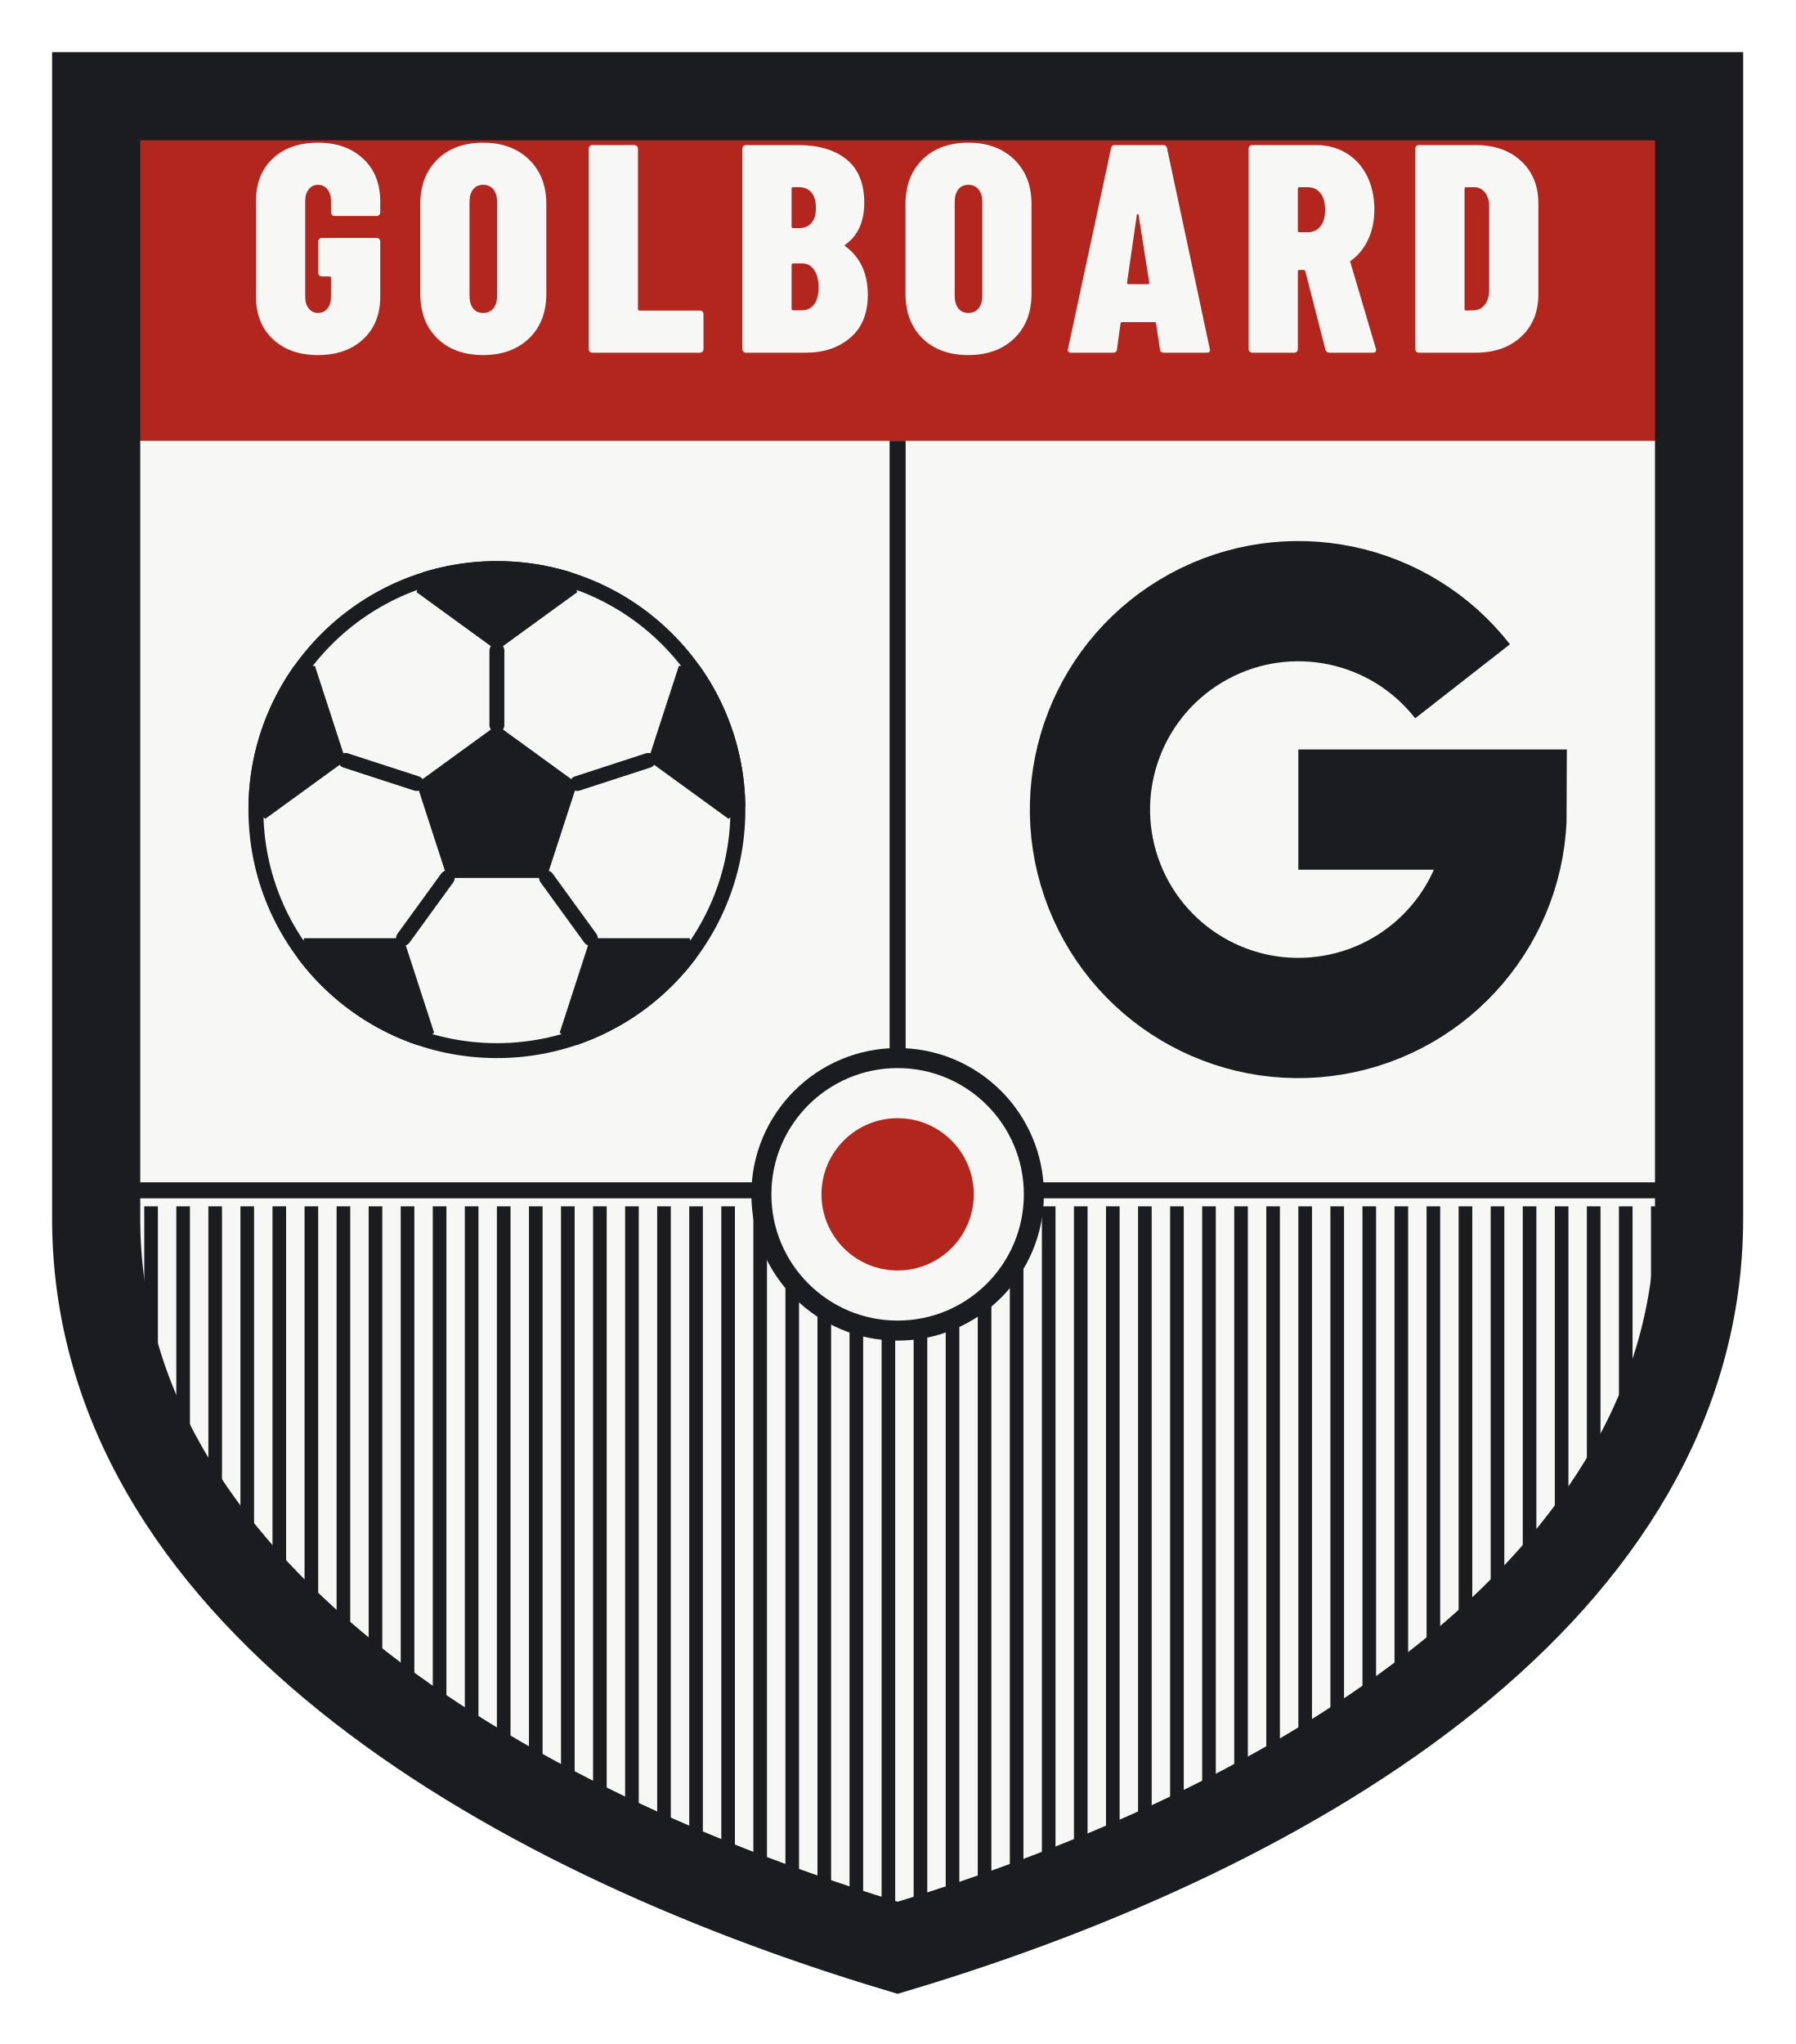
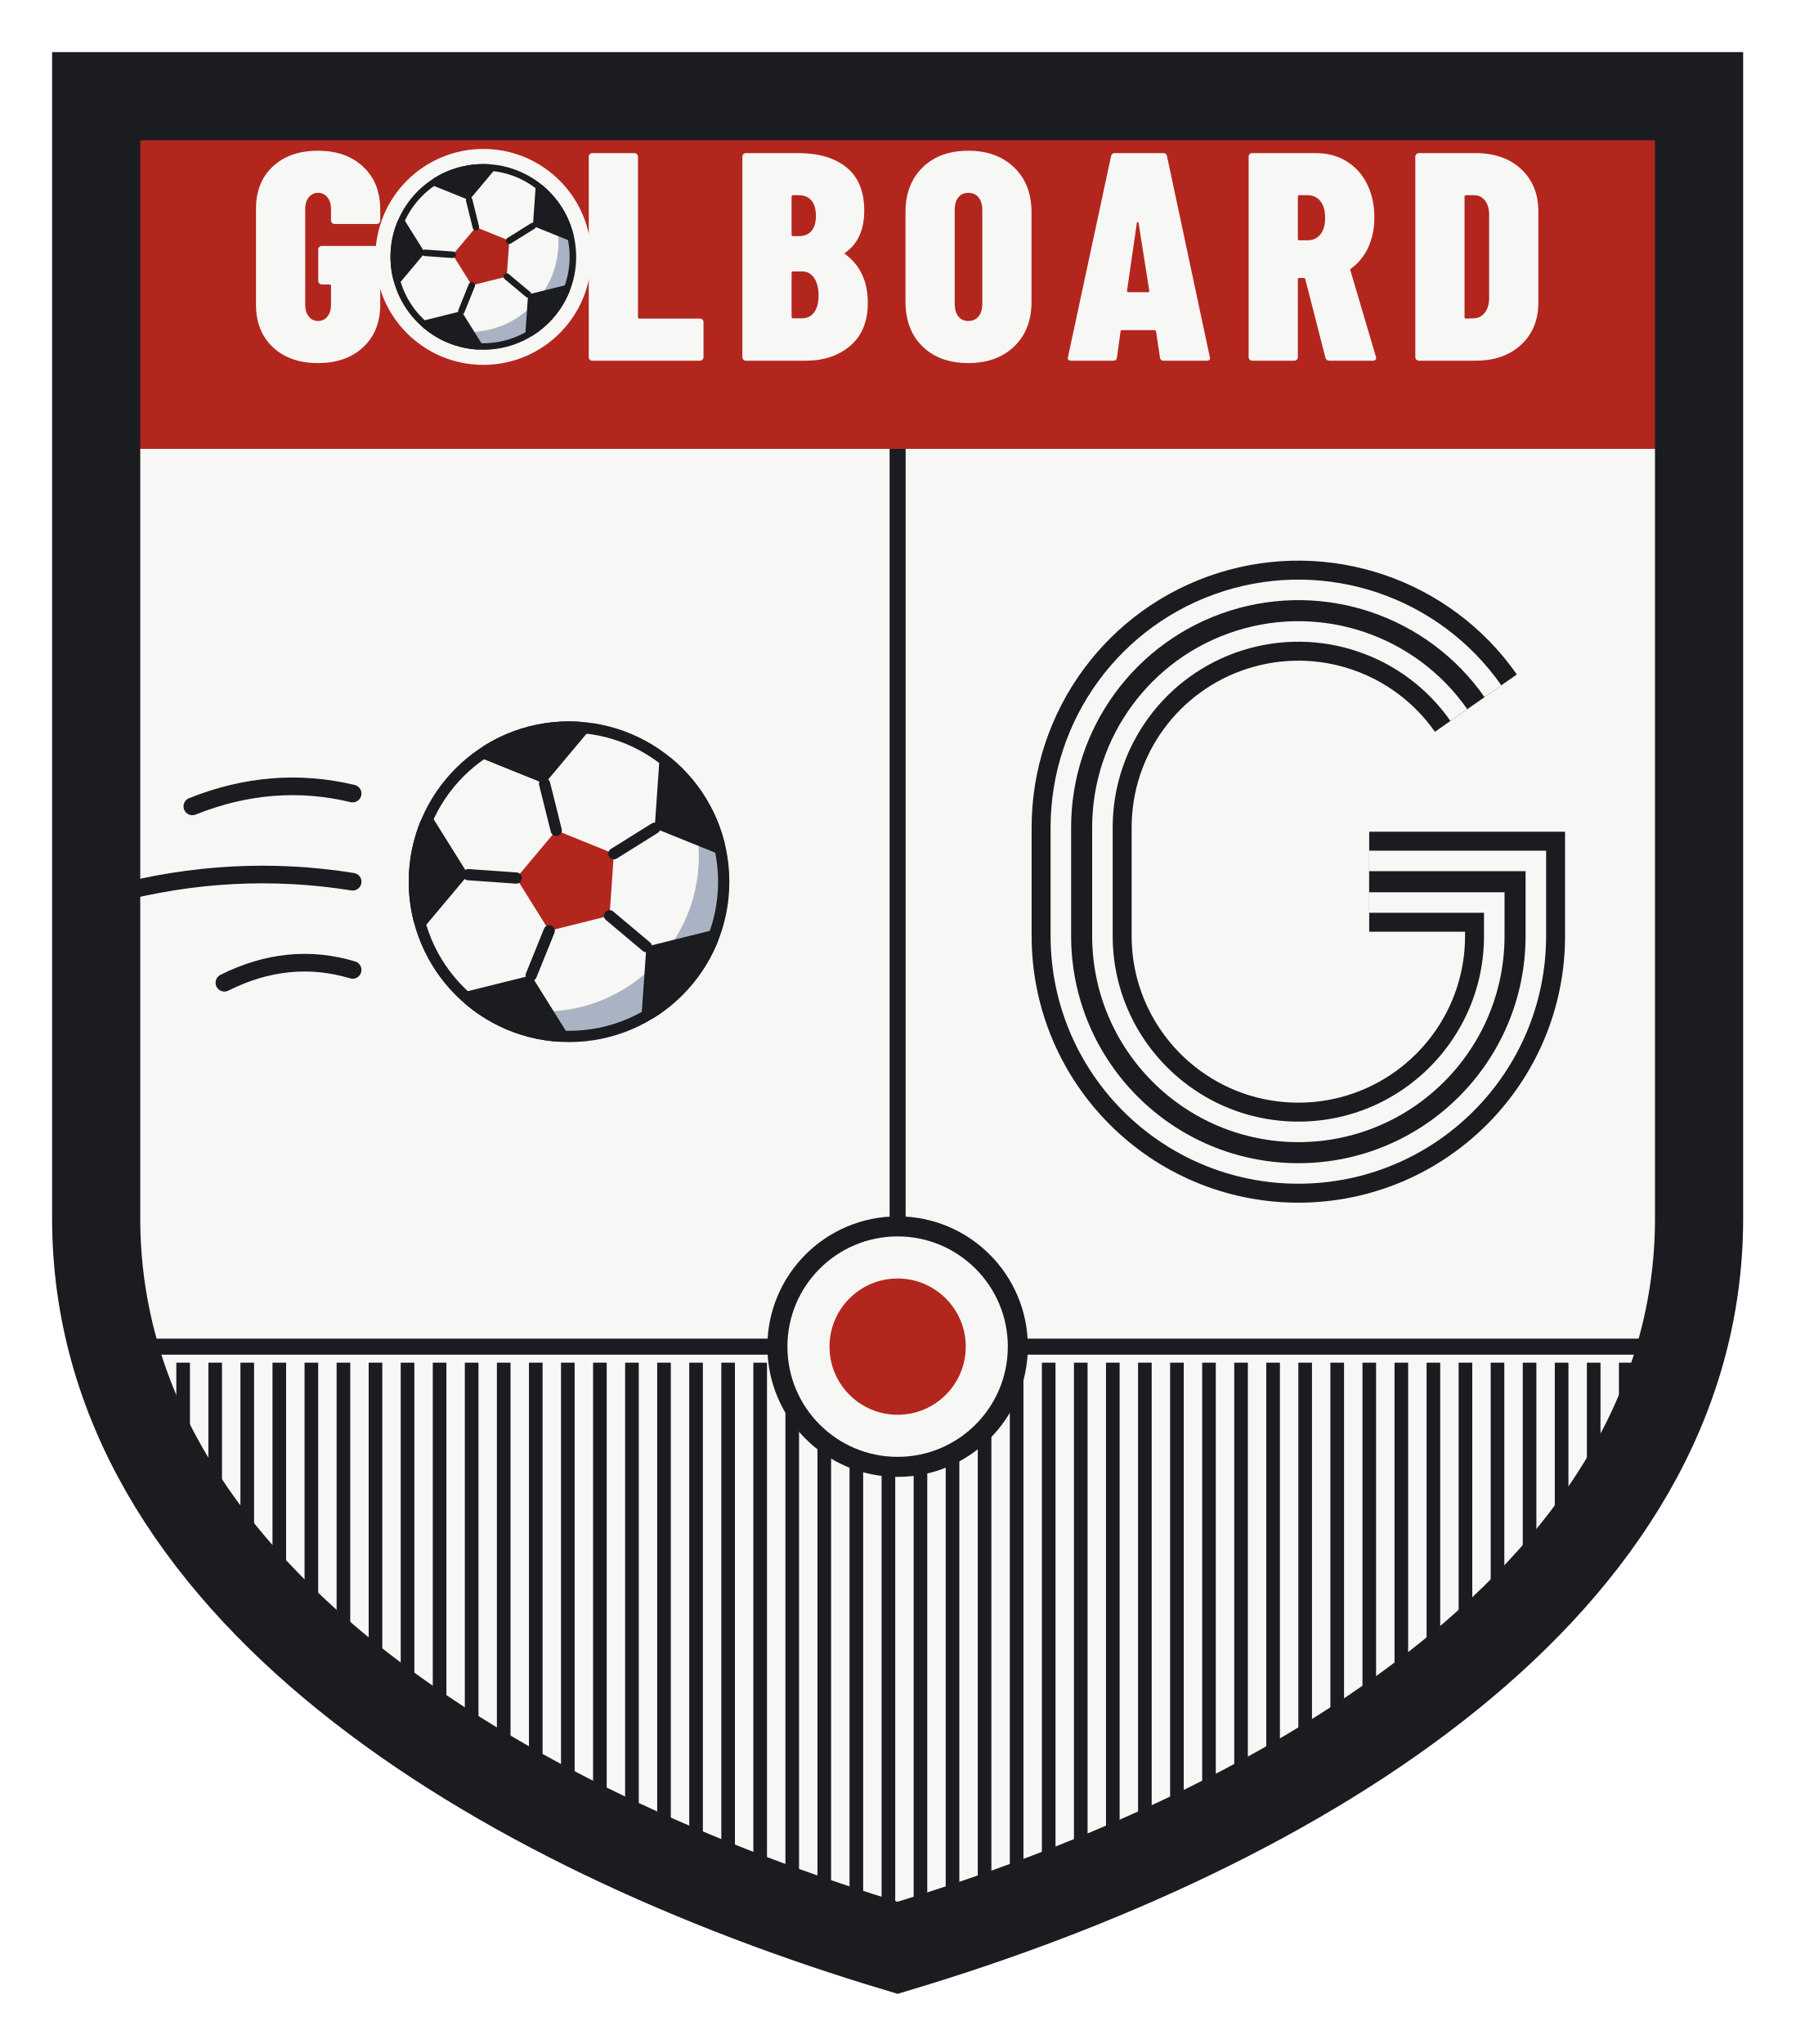
<svg xmlns="http://www.w3.org/2000/svg" viewBox="-24 -24 448 510" role="img" aria-label="Golboard crest">
  <clipPath id="svr">
    <path d="M0 0H400V280C400 372 300 432 200 462C100 432 0 372 0 280Z" />
  </clipPath>
  <g clip-path="url(#svr)">
    <path d="M0 0H400V280C400 372 300 432 200 462C100 432 0 372 0 280Z" fill="#f7f7f5" />
-     <rect x="-10" y="-10" width="420" height="96" fill="#b3261e" />
-     <path fill="#f7f7f5" d="M39.88 50.014V26.112Q39.88 19.452 44.098 15.53Q48.316 11.608 55.346 11.608Q62.376 11.608 66.631 15.604Q70.886 19.6 70.886 26.26V28.998Q70.886 29.368 70.627 29.627Q70.368 29.886 69.998 29.886H59.49Q59.12 29.886 58.861 29.627Q58.602 29.368 58.602 28.998V26.112Q58.602 24.336 57.714 23.226Q56.826 22.116 55.346 22.116Q53.94 22.116 53.052 23.226Q52.164 24.336 52.164 26.112V50.088Q52.164 51.864 53.052 52.974Q53.94 54.084 55.346 54.084Q56.826 54.084 57.714 52.974Q58.602 51.864 58.602 50.088V45.352Q58.602 44.982 58.232 44.982H56.308Q55.938 44.982 55.679 44.723Q55.42 44.464 55.42 44.094V36.25Q55.42 35.88 55.679 35.621Q55.938 35.362 56.308 35.362H69.998Q70.368 35.362 70.627 35.621Q70.886 35.88 70.886 36.25V50.014Q70.886 56.674 66.631 60.633Q62.376 64.592 55.346 64.592Q48.316 64.592 44.098 60.633Q39.88 56.674 39.88 50.014Z M80.882 49.274V26.926Q80.882 19.97 85.137 15.789Q89.392 11.608 96.57 11.608Q103.674 11.608 108.003 15.789Q112.332 19.97 112.332 26.926V49.274Q112.332 56.304 108.003 60.448Q103.674 64.592 96.57 64.592Q89.392 64.592 85.137 60.448Q80.882 56.304 80.882 49.274ZM100.048 49.792V26.408Q100.048 24.41 99.123 23.263Q98.198 22.116 96.57 22.116Q94.942 22.116 94.054 23.263Q93.166 24.41 93.166 26.408V49.792Q93.166 51.79 94.054 52.937Q94.942 54.084 96.57 54.084Q98.198 54.084 99.123 52.937Q100.048 51.79 100.048 49.792Z M122.92 63.112V13.088Q122.92 12.718 123.179 12.459Q123.438 12.2 123.808 12.2H134.316Q134.686 12.2 134.945 12.459Q135.204 12.718 135.204 13.088V53.122Q135.204 53.492 135.574 53.492H150.67Q151.04 53.492 151.299 53.751Q151.558 54.01 151.558 54.38V63.112Q151.558 63.482 151.299 63.741Q151.04 64.0 150.67 64.0H123.808Q123.438 64.0 123.179 63.741Q122.92 63.482 122.92 63.112Z M177.094 64.0H162.146Q161.776 64.0 161.517 63.741Q161.258 63.482 161.258 63.112V13.088Q161.258 12.718 161.517 12.459Q161.776 12.2 162.146 12.2H175.17Q182.866 12.2 187.269 15.789Q191.672 19.378 191.672 26.556Q191.672 33.66 187.01 36.99Q186.64 37.212 186.936 37.434Q192.56 41.578 192.56 49.57Q192.56 56.526 188.194 60.263Q183.828 64.0 177.094 64.0ZM173.542 23.078V32.55Q173.542 32.92 173.912 32.92H175.318Q177.39 32.92 178.5 31.625Q179.61 30.33 179.61 27.888Q179.61 25.372 178.5 24.04Q177.39 22.708 175.318 22.708H173.912Q173.542 22.708 173.542 23.078ZM180.276 47.72Q180.276 44.982 179.166 43.354Q178.056 41.726 176.206 41.726H173.912Q173.542 41.726 173.542 42.096V53.048Q173.542 53.418 173.912 53.418H176.132Q178.056 53.418 179.166 51.938Q180.276 50.458 180.276 47.72Z M201.964 49.274V26.926Q201.964 19.97 206.219 15.789Q210.474 11.608 217.652 11.608Q224.756 11.608 229.085 15.789Q233.414 19.97 233.414 26.926V49.274Q233.414 56.304 229.085 60.448Q224.756 64.592 217.652 64.592Q210.474 64.592 206.219 60.448Q201.964 56.304 201.964 49.274ZM221.13 49.792V26.408Q221.13 24.41 220.205 23.263Q219.28 22.116 217.652 22.116Q216.024 22.116 215.136 23.263Q214.248 24.41 214.248 26.408V49.792Q214.248 51.79 215.136 52.937Q216.024 54.084 217.652 54.084Q219.28 54.084 220.205 52.937Q221.13 51.79 221.13 49.792Z M265.462 63.186 264.5 56.748Q264.5 56.378 264.056 56.378H256.064Q255.62 56.378 255.62 56.748L254.732 63.186Q254.658 64.0 253.77 64.0H243.262Q242.3 64.0 242.522 63.038L253.252 13.014Q253.4 12.2 254.214 12.2H266.276Q267.09 12.2 267.238 13.014L277.894 63.038L277.968 63.334Q277.968 64.0 277.154 64.0H266.424Q265.536 64.0 265.462 63.186ZM257.544 46.906H262.502Q262.798 46.906 262.798 46.536L260.134 29.664Q260.06 29.368 259.912 29.368Q259.764 29.368 259.69 29.664L257.248 46.536Q257.248 46.906 257.544 46.906Z M306.76 63.26 301.728 43.65Q301.654 43.354 301.358 43.354H300.248Q299.878 43.354 299.878 43.724V63.112Q299.878 63.482 299.619 63.741Q299.36 64.0 298.99 64.0H288.482Q288.112 64.0 287.853 63.741Q287.594 63.482 287.594 63.112V13.088Q287.594 12.718 287.853 12.459Q288.112 12.2 288.482 12.2H304.392Q308.684 12.2 312.014 14.235Q315.344 16.27 317.157 19.933Q318.97 23.596 318.97 28.258Q318.97 32.402 317.453 35.695Q315.936 38.988 313.198 40.986Q313.05 41.06 312.976 41.171Q312.902 41.282 312.976 41.43L319.34 62.964L319.414 63.26Q319.414 64.0 318.6 64.0H307.796Q306.982 64.0 306.76 63.26ZM299.878 23.078V33.586Q299.878 33.956 300.248 33.956H302.32Q304.318 33.956 305.502 32.476Q306.686 30.996 306.686 28.406Q306.686 25.668 305.502 24.188Q304.318 22.708 302.32 22.708H300.248Q299.878 22.708 299.878 23.078Z M329.188 63.112V13.088Q329.188 12.718 329.447 12.459Q329.706 12.2 330.076 12.2H344.21Q351.314 12.2 355.606 16.196Q359.898 20.192 359.898 26.778V49.422Q359.898 56.008 355.606 60.004Q351.314 64.0 344.21 64.0H330.076Q329.706 64.0 329.447 63.741Q329.188 63.482 329.188 63.112ZM341.842 53.492 343.914 53.418Q345.468 53.344 346.504 52.049Q347.54 50.754 347.614 48.608V27.592Q347.614 25.372 346.578 24.04Q345.542 22.708 343.84 22.708H341.842Q341.472 22.708 341.472 23.078V53.122Q341.472 53.492 341.842 53.492Z" />
-     <rect x="198" y="86" width="4" height="187" fill="#1b1c20" />
-     <rect x="-10" y="271" width="420" height="4" fill="#1b1c20" />
-     <rect x="-4.00" y="277" width="3.4" height="193" fill="#1b1c20" />
-     <rect x="4.00" y="277" width="3.4" height="193" fill="#1b1c20" />
-     <rect x="12.00" y="277" width="3.4" height="193" fill="#1b1c20" />
-     <rect x="20.00" y="277" width="3.4" height="193" fill="#1b1c20" />
-     <rect x="28.00" y="277" width="3.4" height="193" fill="#1b1c20" />
-     <rect x="36.00" y="277" width="3.4" height="193" fill="#1b1c20" />
-     <rect x="44.00" y="277" width="3.4" height="193" fill="#1b1c20" />
-     <rect x="52.00" y="277" width="3.4" height="193" fill="#1b1c20" />
-     <rect x="60.00" y="277" width="3.4" height="193" fill="#1b1c20" />
-     <rect x="68.00" y="277" width="3.4" height="193" fill="#1b1c20" />
-     <rect x="76.00" y="277" width="3.4" height="193" fill="#1b1c20" />
-     <rect x="84.00" y="277" width="3.4" height="193" fill="#1b1c20" />
-     <rect x="92.00" y="277" width="3.4" height="193" fill="#1b1c20" />
-     <rect x="100.00" y="277" width="3.4" height="193" fill="#1b1c20" />
-     <rect x="108.00" y="277" width="3.4" height="193" fill="#1b1c20" />
-     <rect x="116.00" y="277" width="3.4" height="193" fill="#1b1c20" />
-     <rect x="124.00" y="277" width="3.4" height="193" fill="#1b1c20" />
-     <rect x="132.00" y="277" width="3.4" height="193" fill="#1b1c20" />
-     <rect x="140.00" y="277" width="3.4" height="193" fill="#1b1c20" />
-     <rect x="148.00" y="277" width="3.4" height="193" fill="#1b1c20" />
-     <rect x="156.00" y="277" width="3.4" height="193" fill="#1b1c20" />
-     <rect x="164.00" y="277" width="3.4" height="193" fill="#1b1c20" />
-     <rect x="172.00" y="277" width="3.4" height="193" fill="#1b1c20" />
-     <rect x="180.00" y="277" width="3.4" height="193" fill="#1b1c20" />
-     <rect x="188.00" y="277" width="3.4" height="193" fill="#1b1c20" />
-     <rect x="196.00" y="277" width="3.4" height="193" fill="#1b1c20" />
-     <rect x="204.00" y="277" width="3.4" height="193" fill="#1b1c20" />
-     <rect x="212.00" y="277" width="3.4" height="193" fill="#1b1c20" />
-     <rect x="220.00" y="277" width="3.4" height="193" fill="#1b1c20" />
-     <rect x="228.00" y="277" width="3.4" height="193" fill="#1b1c20" />
-     <rect x="236.00" y="277" width="3.4" height="193" fill="#1b1c20" />
-     <rect x="244.00" y="277" width="3.4" height="193" fill="#1b1c20" />
-     <rect x="252.00" y="277" width="3.4" height="193" fill="#1b1c20" />
-     <rect x="260.00" y="277" width="3.4" height="193" fill="#1b1c20" />
-     <rect x="268.00" y="277" width="3.4" height="193" fill="#1b1c20" />
-     <rect x="276.00" y="277" width="3.4" height="193" fill="#1b1c20" />
-     <rect x="284.00" y="277" width="3.4" height="193" fill="#1b1c20" />
-     <rect x="292.00" y="277" width="3.4" height="193" fill="#1b1c20" />
-     <rect x="300.00" y="277" width="3.4" height="193" fill="#1b1c20" />
-     <rect x="308.00" y="277" width="3.4" height="193" fill="#1b1c20" />
-     <rect x="316.00" y="277" width="3.4" height="193" fill="#1b1c20" />
-     <rect x="324.00" y="277" width="3.4" height="193" fill="#1b1c20" />
-     <rect x="332.00" y="277" width="3.4" height="193" fill="#1b1c20" />
-     <rect x="340.00" y="277" width="3.4" height="193" fill="#1b1c20" />
-     <rect x="348.00" y="277" width="3.4" height="193" fill="#1b1c20" />
-     <rect x="356.00" y="277" width="3.4" height="193" fill="#1b1c20" />
-     <rect x="364.00" y="277" width="3.4" height="193" fill="#1b1c20" />
-     <rect x="372.00" y="277" width="3.4" height="193" fill="#1b1c20" />
-     <rect x="380.00" y="277" width="3.4" height="193" fill="#1b1c20" />
-     <rect x="388.00" y="277" width="3.4" height="193" fill="#1b1c20" />
-     <rect x="396.00" y="277" width="3.4" height="193" fill="#1b1c20" />
-     <clipPath id="ballr">
-       <circle cx="100" cy="178" r="62" />
+     <rect x="-10" y="-10" width="420" height="98" fill="#b3261e" />
+     <path fill="#f7f7f5" d="M39.88 52.014V28.112Q39.88 21.452 44.098 17.53Q48.316 13.608 55.346 13.608Q62.376 13.608 66.631 17.604Q70.886 21.6 70.886 28.26V30.998Q70.886 31.368 70.627 31.627Q70.368 31.886 69.998 31.886H59.49Q59.12 31.886 58.861 31.627Q58.602 31.368 58.602 30.998V28.112Q58.602 26.336 57.714 25.226Q56.826 24.116 55.346 24.116Q53.94 24.116 53.052 25.226Q52.164 26.336 52.164 28.112V52.088Q52.164 53.864 53.052 54.974Q53.94 56.084 55.346 56.084Q56.826 56.084 57.714 54.974Q58.602 53.864 58.602 52.088V47.352Q58.602 46.982 58.232 46.982H56.308Q55.938 46.982 55.679 46.723Q55.42 46.464 55.42 46.094V38.25Q55.42 37.88 55.679 37.621Q55.938 37.362 56.308 37.362H69.998Q70.368 37.362 70.627 37.621Q70.886 37.88 70.886 38.25V52.014Q70.886 58.674 66.631 62.633Q62.376 66.592 55.346 66.592Q48.316 66.592 44.098 62.633Q39.88 58.674 39.88 52.014Z M122.92 65.112V15.088Q122.92 14.718 123.179 14.459Q123.438 14.2 123.808 14.2H134.316Q134.686 14.2 134.945 14.459Q135.204 14.718 135.204 15.088V55.122Q135.204 55.492 135.574 55.492H150.67Q151.04 55.492 151.299 55.751Q151.558 56.01 151.558 56.38V65.112Q151.558 65.482 151.299 65.741Q151.04 66.0 150.67 66.0H123.808Q123.438 66.0 123.179 65.741Q122.92 65.482 122.92 65.112Z M177.094 66.0H162.146Q161.776 66.0 161.517 65.741Q161.258 65.482 161.258 65.112V15.088Q161.258 14.718 161.517 14.459Q161.776 14.2 162.146 14.2H175.17Q182.866 14.2 187.269 17.789Q191.672 21.378 191.672 28.556Q191.672 35.66 187.01 38.99Q186.64 39.212 186.936 39.434Q192.56 43.578 192.56 51.57Q192.56 58.526 188.194 62.263Q183.828 66.0 177.094 66.0ZM173.542 25.078V34.55Q173.542 34.92 173.912 34.92H175.318Q177.39 34.92 178.5 33.625Q179.61 32.33 179.61 29.888Q179.61 27.372 178.5 26.04Q177.39 24.708 175.318 24.708H173.912Q173.542 24.708 173.542 25.078ZM180.276 49.72Q180.276 46.982 179.166 45.354Q178.056 43.726 176.206 43.726H173.912Q173.542 43.726 173.542 44.096V55.048Q173.542 55.418 173.912 55.418H176.132Q178.056 55.418 179.166 53.938Q180.276 52.458 180.276 49.72Z M201.964 51.274V28.926Q201.964 21.97 206.219 17.789Q210.474 13.608 217.652 13.608Q224.756 13.608 229.085 17.789Q233.414 21.97 233.414 28.926V51.274Q233.414 58.304 229.085 62.448Q224.756 66.592 217.652 66.592Q210.474 66.592 206.219 62.448Q201.964 58.304 201.964 51.274ZM221.13 51.792V28.408Q221.13 26.41 220.205 25.263Q219.28 24.116 217.652 24.116Q216.024 24.116 215.136 25.263Q214.248 26.41 214.248 28.408V51.792Q214.248 53.79 215.136 54.937Q216.024 56.084 217.652 56.084Q219.28 56.084 220.205 54.937Q221.13 53.79 221.13 51.792Z M265.462 65.186 264.5 58.748Q264.5 58.378 264.056 58.378H256.064Q255.62 58.378 255.62 58.748L254.732 65.186Q254.658 66.0 253.77 66.0H243.262Q242.3 66.0 242.522 65.038L253.252 15.014Q253.4 14.2 254.214 14.2H266.276Q267.09 14.2 267.238 15.014L277.894 65.038L277.968 65.334Q277.968 66.0 277.154 66.0H266.424Q265.536 66.0 265.462 65.186ZM257.544 48.906H262.502Q262.798 48.906 262.798 48.536L260.134 31.664Q260.06 31.368 259.912 31.368Q259.764 31.368 259.69 31.664L257.248 48.536Q257.248 48.906 257.544 48.906Z M306.76 65.26 301.728 45.65Q301.654 45.354 301.358 45.354H300.248Q299.878 45.354 299.878 45.724V65.112Q299.878 65.482 299.619 65.741Q299.36 66.0 298.99 66.0H288.482Q288.112 66.0 287.853 65.741Q287.594 65.482 287.594 65.112V15.088Q287.594 14.718 287.853 14.459Q288.112 14.2 288.482 14.2H304.392Q308.684 14.2 312.014 16.235Q315.344 18.27 317.157 21.933Q318.97 25.596 318.97 30.258Q318.97 34.402 317.453 37.695Q315.936 40.988 313.198 42.986Q313.05 43.06 312.976 43.171Q312.902 43.282 312.976 43.43L319.34 64.964L319.414 65.26Q319.414 66.0 318.6 66.0H307.796Q306.982 66.0 306.76 65.26ZM299.878 25.078V35.586Q299.878 35.956 300.248 35.956H302.32Q304.318 35.956 305.502 34.476Q306.686 32.996 306.686 30.406Q306.686 27.668 305.502 26.188Q304.318 24.708 302.32 24.708H300.248Q299.878 24.708 299.878 25.078Z M329.188 65.112V15.088Q329.188 14.718 329.447 14.459Q329.706 14.2 330.076 14.2H344.21Q351.314 14.2 355.606 18.196Q359.898 22.192 359.898 28.778V51.422Q359.898 58.008 355.606 62.004Q351.314 66.0 344.21 66.0H330.076Q329.706 66.0 329.447 65.741Q329.188 65.482 329.188 65.112ZM341.842 55.492 343.914 55.418Q345.468 55.344 346.504 54.049Q347.54 52.754 347.614 50.608V29.592Q347.614 27.372 346.578 26.04Q345.542 24.708 343.84 24.708H341.842Q341.472 24.708 341.472 25.078V55.122Q341.472 55.492 341.842 55.492Z" />
+     <circle cx="96.61" cy="40.10" r="26.94" fill="#f7f7f5" />
+     <clipPath id="wr">
+       <circle cx="96.61" cy="40.10" r="23.16" />
    </clipPath>
-     <circle cx="100" cy="178" r="62" fill="#f7f7f5" />
-     <g clip-path="url(#ballr)">
-       <path d="M100.00 156.92 L120.05 171.49 L112.39 195.05 L87.61 195.05 L79.95 171.49Z" fill="#1b1c20" />
-       <path d="M100.00 138.32 L79.95 123.75 L87.61 100.19 L112.39 100.19 L120.05 123.75Z" fill="#1b1c20" />
-       <path d="M100.00 156.92 L100.00 138.32" stroke="#1b1c20" stroke-width="3.72" fill="none" stroke-linecap="round" />
-       <path d="M137.74 165.74 L145.40 142.17 L170.18 142.17 L177.83 165.74 L157.79 180.30Z" fill="#1b1c20" />
-       <path d="M120.05 171.49 L137.74 165.74" stroke="#1b1c20" stroke-width="3.72" fill="none" stroke-linecap="round" />
-       <path d="M123.32 210.10 L148.10 210.10 L155.76 233.67 L135.71 248.24 L115.67 233.67Z" fill="#1b1c20" />
-       <path d="M112.39 195.05 L123.32 210.10" stroke="#1b1c20" stroke-width="3.72" fill="none" stroke-linecap="round" />
-       <path d="M76.68 210.10 L84.33 233.67 L64.29 248.24 L44.24 233.67 L51.90 210.10Z" fill="#1b1c20" />
-       <path d="M87.61 195.05 L76.68 210.10" stroke="#1b1c20" stroke-width="3.72" fill="none" stroke-linecap="round" />
-       <path d="M62.26 165.74 L42.21 180.30 L22.17 165.74 L29.82 142.17 L54.60 142.17Z" fill="#1b1c20" />
-       <path d="M79.95 171.49 L62.26 165.74" stroke="#1b1c20" stroke-width="3.72" fill="none" stroke-linecap="round" />
+     <circle cx="96.61" cy="40.10" r="23.16" fill="#a9b3c3" />
+     <g clip-path="url(#wr)">
+       <circle cx="92.90" cy="36.39" r="22.47" fill="#f7f7f5" />
+       <path d="M94.76 32.68 L103.09 36.05 L102.46 45.01 L93.74 47.19 L88.98 39.57Z" fill="#b3261e" />
+       <path d="M93.08 25.94 L83.99 22.27 L84.67 12.49 L94.18 10.12 L99.38 18.43Z" fill="#1b1c20" />
+       <path d="M94.76 32.68 L93.08 25.94" stroke="#1b1c20" stroke-width="1.62" fill="none" stroke-linecap="round" />
+       <path d="M108.98 32.37 L109.67 22.59 L119.18 20.22 L124.37 28.53 L118.07 36.04Z" fill="#1b1c20" />
+       <path d="M103.09 36.05 L108.98 32.37" stroke="#1b1c20" stroke-width="1.62" fill="none" stroke-linecap="round" />
+       <path d="M107.79 49.48 L117.30 47.11 L122.49 55.42 L116.19 62.93 L107.10 59.26Z" fill="#1b1c20" />
+       <path d="M102.46 45.01 L107.79 49.48" stroke="#1b1c20" stroke-width="1.62" fill="none" stroke-linecap="round" />
+       <path d="M91.14 53.63 L96.34 61.95 L90.03 69.46 L80.94 65.78 L81.63 56.00Z" fill="#1b1c20" />
+       <path d="M93.74 47.19 L91.14 53.63" stroke="#1b1c20" stroke-width="1.62" fill="none" stroke-linecap="round" />
+       <path d="M82.05 39.08 L75.75 46.59 L66.66 42.92 L67.34 33.14 L76.85 30.77Z" fill="#1b1c20" />
+       <path d="M88.98 39.57 L82.05 39.08" stroke="#1b1c20" stroke-width="1.62" fill="none" stroke-linecap="round" />
    </g>
-     <circle cx="100" cy="178" r="60.14" fill="none" stroke="#1b1c20" stroke-width="3.72" />
-     <path d="M340.98 145.99 A52 52 0 1 0 352.00 178.00 H300.00" fill="none" stroke="#1b1c20" stroke-width="30" stroke-linecap="butt" stroke-linejoin="miter" />
-     <circle cx="200" cy="274" r="34" fill="#f7f7f5" stroke="#1b1c20" stroke-width="5" />
-     <circle cx="200" cy="274" r="19" fill="#b3261e" />
+     <circle cx="96.61" cy="40.10" r="22.35" fill="none" stroke="#1b1c20" stroke-width="1.62" />
+     <rect x="-10" y="310" width="420" height="4" fill="#1b1c20" />
+     <rect x="-4.00" y="316" width="3.4" height="154" fill="#1b1c20" />
+     <rect x="4.00" y="316" width="3.4" height="154" fill="#1b1c20" />
+     <rect x="12.00" y="316" width="3.4" height="154" fill="#1b1c20" />
+     <rect x="20.00" y="316" width="3.4" height="154" fill="#1b1c20" />
+     <rect x="28.00" y="316" width="3.4" height="154" fill="#1b1c20" />
+     <rect x="36.00" y="316" width="3.4" height="154" fill="#1b1c20" />
+     <rect x="44.00" y="316" width="3.4" height="154" fill="#1b1c20" />
+     <rect x="52.00" y="316" width="3.4" height="154" fill="#1b1c20" />
+     <rect x="60.00" y="316" width="3.4" height="154" fill="#1b1c20" />
+     <rect x="68.00" y="316" width="3.4" height="154" fill="#1b1c20" />
+     <rect x="76.00" y="316" width="3.4" height="154" fill="#1b1c20" />
+     <rect x="84.00" y="316" width="3.4" height="154" fill="#1b1c20" />
+     <rect x="92.00" y="316" width="3.4" height="154" fill="#1b1c20" />
+     <rect x="100.00" y="316" width="3.4" height="154" fill="#1b1c20" />
+     <rect x="108.00" y="316" width="3.4" height="154" fill="#1b1c20" />
+     <rect x="116.00" y="316" width="3.4" height="154" fill="#1b1c20" />
+     <rect x="124.00" y="316" width="3.4" height="154" fill="#1b1c20" />
+     <rect x="132.00" y="316" width="3.4" height="154" fill="#1b1c20" />
+     <rect x="140.00" y="316" width="3.4" height="154" fill="#1b1c20" />
+     <rect x="148.00" y="316" width="3.4" height="154" fill="#1b1c20" />
+     <rect x="156.00" y="316" width="3.4" height="154" fill="#1b1c20" />
+     <rect x="164.00" y="316" width="3.4" height="154" fill="#1b1c20" />
+     <rect x="172.00" y="316" width="3.4" height="154" fill="#1b1c20" />
+     <rect x="180.00" y="316" width="3.4" height="154" fill="#1b1c20" />
+     <rect x="188.00" y="316" width="3.4" height="154" fill="#1b1c20" />
+     <rect x="196.00" y="316" width="3.4" height="154" fill="#1b1c20" />
+     <rect x="204.00" y="316" width="3.4" height="154" fill="#1b1c20" />
+     <rect x="212.00" y="316" width="3.4" height="154" fill="#1b1c20" />
+     <rect x="220.00" y="316" width="3.4" height="154" fill="#1b1c20" />
+     <rect x="228.00" y="316" width="3.4" height="154" fill="#1b1c20" />
+     <rect x="236.00" y="316" width="3.4" height="154" fill="#1b1c20" />
+     <rect x="244.00" y="316" width="3.4" height="154" fill="#1b1c20" />
+     <rect x="252.00" y="316" width="3.4" height="154" fill="#1b1c20" />
+     <rect x="260.00" y="316" width="3.4" height="154" fill="#1b1c20" />
+     <rect x="268.00" y="316" width="3.4" height="154" fill="#1b1c20" />
+     <rect x="276.00" y="316" width="3.4" height="154" fill="#1b1c20" />
+     <rect x="284.00" y="316" width="3.4" height="154" fill="#1b1c20" />
+     <rect x="292.00" y="316" width="3.4" height="154" fill="#1b1c20" />
+     <rect x="300.00" y="316" width="3.4" height="154" fill="#1b1c20" />
+     <rect x="308.00" y="316" width="3.4" height="154" fill="#1b1c20" />
+     <rect x="316.00" y="316" width="3.4" height="154" fill="#1b1c20" />
+     <rect x="324.00" y="316" width="3.4" height="154" fill="#1b1c20" />
+     <rect x="332.00" y="316" width="3.4" height="154" fill="#1b1c20" />
+     <rect x="340.00" y="316" width="3.4" height="154" fill="#1b1c20" />
+     <rect x="348.00" y="316" width="3.4" height="154" fill="#1b1c20" />
+     <rect x="356.00" y="316" width="3.4" height="154" fill="#1b1c20" />
+     <rect x="364.00" y="316" width="3.4" height="154" fill="#1b1c20" />
+     <rect x="372.00" y="316" width="3.4" height="154" fill="#1b1c20" />
+     <rect x="380.00" y="316" width="3.4" height="154" fill="#1b1c20" />
+     <rect x="388.00" y="316" width="3.4" height="154" fill="#1b1c20" />
+     <rect x="396.00" y="316" width="3.4" height="154" fill="#1b1c20" />
+     <rect x="404.00" y="316" width="3.4" height="154" fill="#1b1c20" />
+     <rect x="198" y="88" width="4" height="222" fill="#1b1c20" />
+     <path d="M64.00 174.00 q-20.00 -4.80 -40.00 3.20" fill="none" stroke="#1b1c20" stroke-width="4.40" stroke-linecap="round" />
+     <path d="M64.00 196.00 q-30.00 -4.80 -60.00 3.20" fill="none" stroke="#1b1c20" stroke-width="4.40" stroke-linecap="round" />
+     <path d="M64.00 218.00 q-16.00 -4.80 -32.00 3.20" fill="none" stroke="#1b1c20" stroke-width="4.40" stroke-linecap="round" />
+     <clipPath id="br">
+       <circle cx="118.00" cy="196.00" r="40.00" />
+     </clipPath>
+     <circle cx="118.00" cy="196.00" r="40.00" fill="#a9b3c3" />
+     <g clip-path="url(#br)">
+       <circle cx="111.60" cy="189.60" r="38.80" fill="#f7f7f5" />
+       <path d="M114.81 183.19 L129.19 189.01 L128.11 204.48 L113.06 208.24 L104.83 195.08Z" fill="#b3261e" />
+       <path d="M111.90 171.55 L96.21 165.21 L97.39 148.32 L113.81 144.22 L122.78 158.58Z" fill="#1b1c20" />
+       <path d="M114.81 183.19 L111.90 171.55" stroke="#1b1c20" stroke-width="2.80" fill="none" stroke-linecap="round" />
+       <path d="M139.37 182.65 L140.55 165.76 L156.98 161.66 L165.95 176.02 L155.07 188.99Z" fill="#1b1c20" />
+       <path d="M129.19 189.01 L139.37 182.65" stroke="#1b1c20" stroke-width="2.80" fill="none" stroke-linecap="round" />
+       <path d="M137.30 212.20 L153.73 208.10 L162.70 222.46 L151.82 235.43 L136.12 229.09Z" fill="#1b1c20" />
+       <path d="M128.11 204.48 L137.30 212.20" stroke="#1b1c20" stroke-width="2.80" fill="none" stroke-linecap="round" />
+       <path d="M108.56 219.37 L117.53 233.72 L106.65 246.69 L90.95 240.35 L92.13 223.46Z" fill="#1b1c20" />
+       <path d="M113.06 208.24 L108.56 219.37" stroke="#1b1c20" stroke-width="2.80" fill="none" stroke-linecap="round" />
+       <path d="M92.86 194.24 L81.98 207.21 L66.28 200.87 L67.47 183.98 L83.89 179.89Z" fill="#1b1c20" />
+       <path d="M104.83 195.08 L92.86 194.24" stroke="#1b1c20" stroke-width="2.80" fill="none" stroke-linecap="round" />
+     </g>
+     <circle cx="118.00" cy="196.00" r="38.60" fill="none" stroke="#1b1c20" stroke-width="2.80" />
+     <g transform="translate(300 196) scale(0.52)" fill="none" stroke-linejoin="miter" stroke-linecap="butt">
+       <path d="M85.2 -85.7 A104 104 0 0 0 -104 -26 L-104 26 A104 104 0 0 0 104 26 L104 0 H34" stroke="#1b1c20" stroke-width="48" />
+       <path d="M85.2 -85.7 A104 104 0 0 0 -104 -26 L-104 26 A104 104 0 0 0 104 26 L104 0 H34" stroke="#f7f7f5" stroke-width="29.8" />
+       <path d="M85.2 -85.7 A104 104 0 0 0 -104 -26 L-104 26 A104 104 0 0 0 104 26 L104 0 H34" stroke="#1b1c20" stroke-width="10.1" />
+     </g>
+     <circle cx="200" cy="312" r="30" fill="#f7f7f5" stroke="#1b1c20" stroke-width="5" />
+     <circle cx="200" cy="312" r="17" fill="#b3261e" />
  </g>
  <path d="M0 0H400V280C400 372 300 432 200 462C100 432 0 372 0 280Z" fill="none" stroke="#1b1c20" stroke-width="22" stroke-linejoin="miter" />
</svg>
